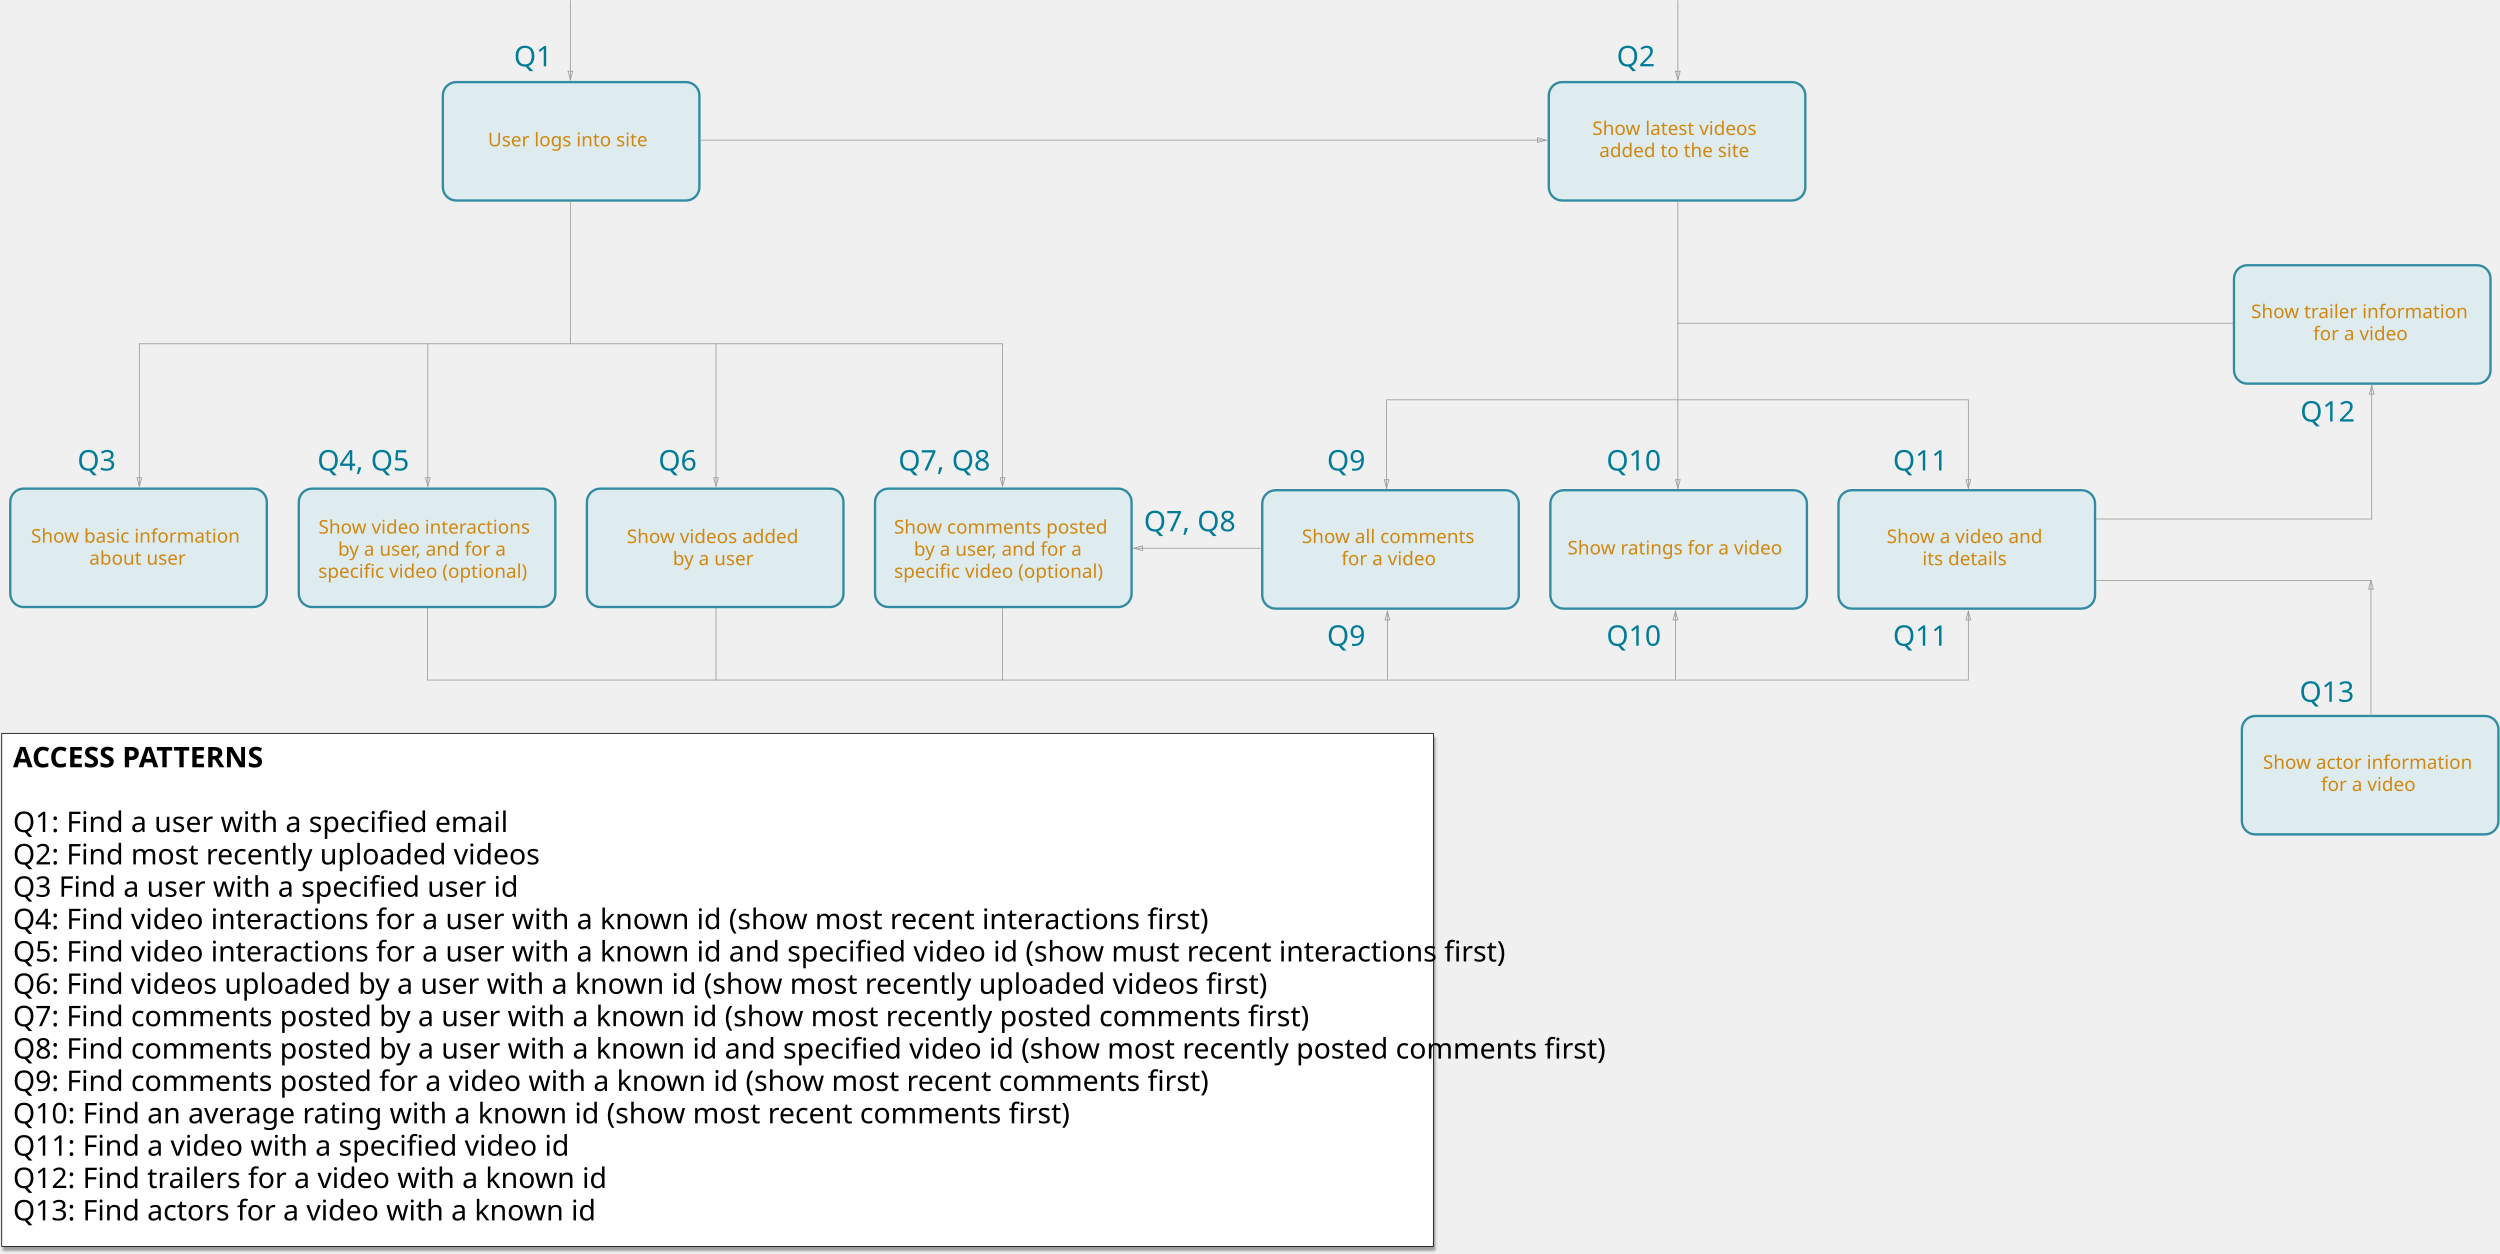
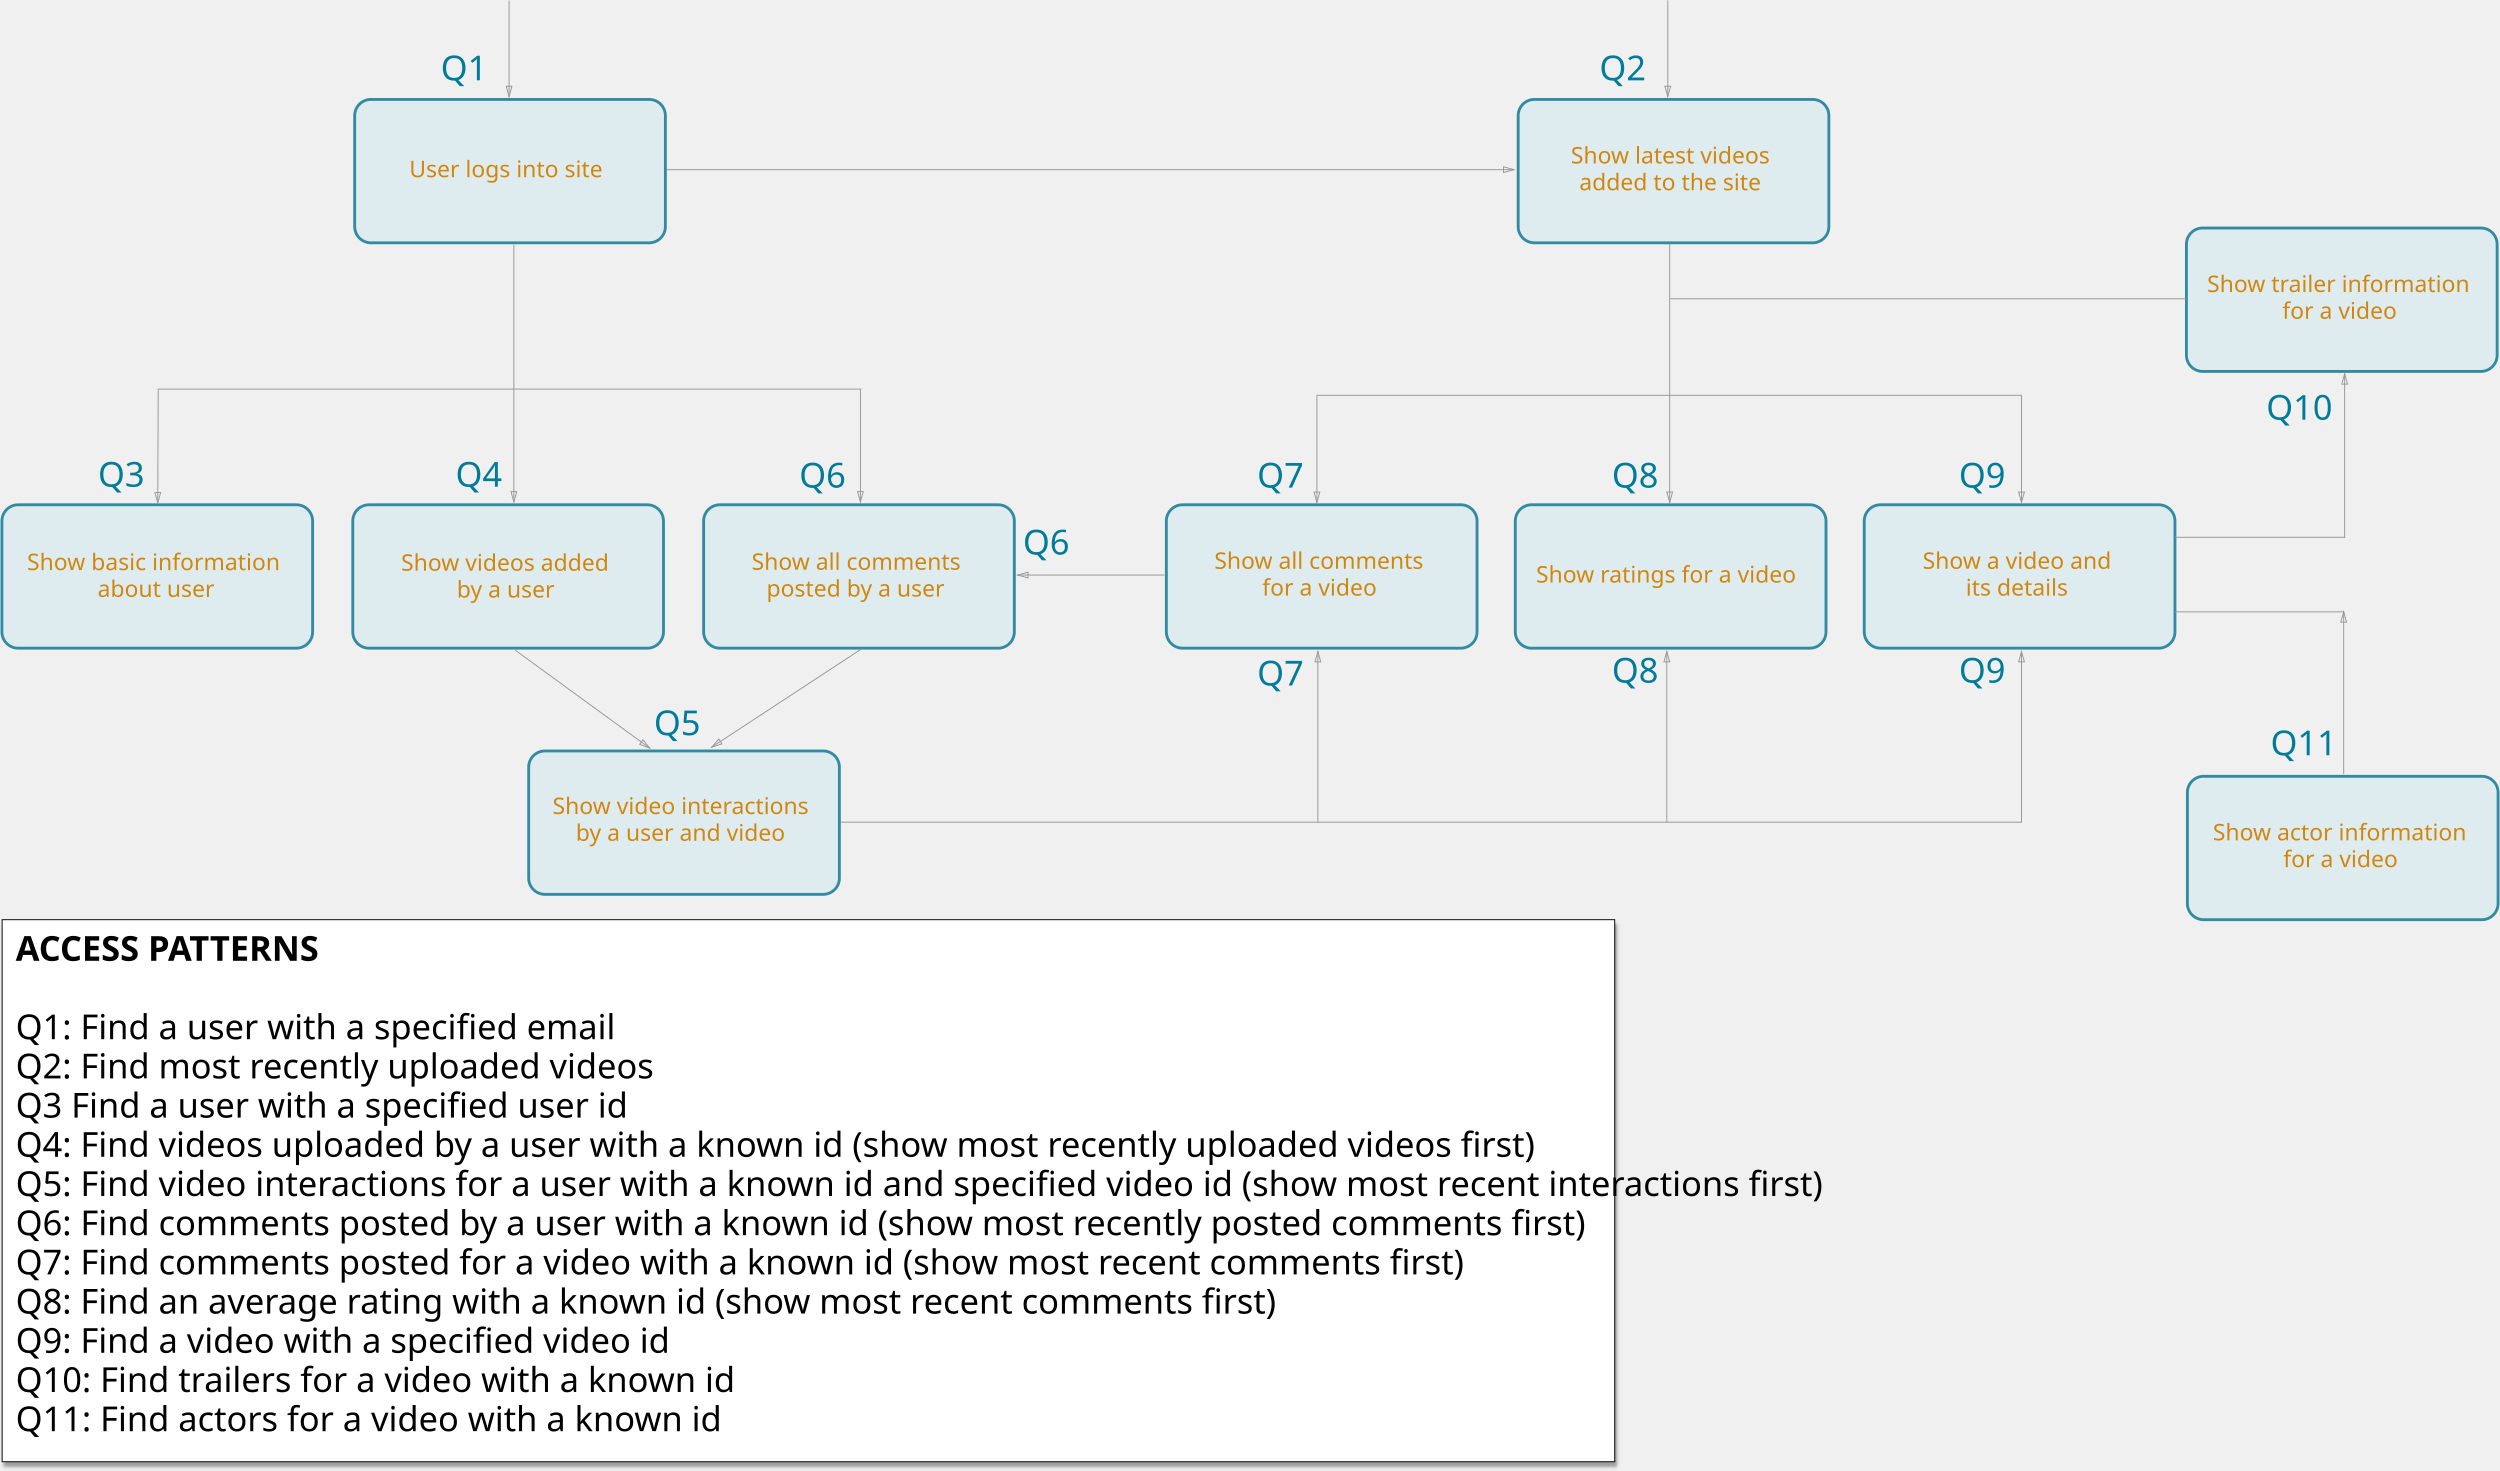
- <svg xmlns="http://www.w3.org/2000/svg" width="3167px" height="1588px" viewBox="0 0 3167 1588" version="1.1">
+ <svg xmlns="http://www.w3.org/2000/svg" width="2615px" height="1538px" viewBox="0 0 2615 1538" version="1.1">
  <defs>
    <filter x="-50%" y="-50%" width="200%" height="200%" filterUnits="objectBoundingBox" id="filter-1">
      <feOffset dx="2" dy="5" in="SourceAlpha" result="shadowOffsetOuter1" />
      <feGaussianBlur stdDeviation="2" in="shadowOffsetOuter1" result="shadowBlurOuter1" />
      <feColorMatrix values="0 0 0 0 0   0 0 0 0 0   0 0 0 0 0  0 0 0 0.35 0" in="shadowBlurOuter1" type="matrix" result="shadowMatrixOuter1" />
      <feMerge>
        <feMergeNode in="shadowMatrixOuter1" />
        <feMergeNode in="SourceGraphic" />
      </feMerge>
    </filter>
  </defs>
  <g id="Page-1" stroke="none" stroke-width="1" fill="none" fill-rule="evenodd">
-     <g id="Rectangle-+-User-logs-into-site-Copy" transform="translate(1962, 104)">
+     <g id="Rectangle-+-User-logs-into-site-Copy" transform="translate(1588, 104)">
      <rect id="Rectangle" stroke="#338BA1" stroke-width="3" fill="#DEECF0" x="0" y="0" width="325" height="150" rx="17" />
      <text id="Show-latest-videos-" font-family="Lucida Grande" font-size="24" font-weight="normal" fill="#D1870E">
        <tspan x="55.098" y="67">Show latest videos </tspan>
        <tspan x="63.898" y="95">added to the site</tspan>
      </text>
    </g>
-     <g id="Rectangle-+-User-logs-into-site-Copy-5" transform="translate(1599, 621)">
+     <g id="Rectangle-+-User-logs-into-site-Copy-5" transform="translate(1220, 528)">
      <rect id="Rectangle" stroke="#338BA1" stroke-width="3" fill="#DEECF0" x="0" y="0" width="325" height="150" rx="17" />
      <text id="Show-all-comments" font-family="Lucida Grande" font-size="24" font-weight="normal" fill="#D1870E">
        <tspan x="50.152" y="67">Show all comments</tspan>
        <tspan x="100.297" y="95">for a video</tspan>
      </text>
    </g>
-     <g id="Rectangle-+-User-logs-into-site-Copy-6" transform="translate(1964, 621)">
+     <g id="Rectangle-+-User-logs-into-site-Copy-6" transform="translate(1585, 528)">
      <rect id="Rectangle" stroke="#338BA1" stroke-width="3" fill="#DEECF0" x="0" y="0" width="325" height="150" rx="17" />
      <text id="Show-ratings-for-a-v" font-family="Lucida Grande" font-size="24" font-weight="normal" fill="#D1870E">
        <tspan x="21.635" y="81.363">Show ratings for a video</tspan>
      </text>
    </g>
-     <g id="Rectangle-+-User-logs-into-site-Copy-7" transform="translate(2329, 621)">
+     <g id="Rectangle-+-User-logs-into-site-Copy-7" transform="translate(1950, 528)">
      <rect id="Rectangle" stroke="#338BA1" stroke-width="3" fill="#DEECF0" x="0" y="0" width="325" height="150" rx="17" />
      <text id="Show-a-video-and" font-family="Lucida Grande" font-size="24" font-weight="normal" fill="#D1870E">
        <tspan x="61.039" y="67">Show a video and</tspan>
        <tspan x="106.221" y="95">its details</tspan>
      </text>
    </g>
-     <g id="Rectangle-+-User-logs-into-site-Copy-8" transform="translate(2840, 907)">
+     <g id="Rectangle-+-User-logs-into-site-Copy-8" transform="translate(2288, 812)">
      <rect id="Rectangle" stroke="#338BA1" stroke-width="3" fill="#DEECF0" x="0" y="0" width="325" height="150" rx="17" />
      <text id="Show-actor-informati" font-family="Lucida Grande" font-size="24" font-weight="normal" fill="#D1870E">
        <tspan x="26.621" y="67">Show actor information </tspan>
        <tspan x="100.297" y="95">for a video</tspan>
      </text>
    </g>
-     <g id="Rectangle-+-User-logs-into-site-Copy-11" transform="translate(2830, 336)">
+     <g id="Rectangle-+-User-logs-into-site-Copy-11" transform="translate(2287, 238.5)">
      <rect id="Rectangle" stroke="#338BA1" stroke-width="3" fill="#DEECF0" x="0" y="0" width="325" height="150" rx="17" />
      <text id="Show-trailer-informa" font-family="Lucida Grande" font-size="24" font-weight="normal" fill="#D1870E">
        <tspan x="21.605" y="67">Show trailer information </tspan>
        <tspan x="100.297" y="95">for a video</tspan>
      </text>
    </g>
-     <path d="M2828.5,409.5 L2125.497,409.5" id="Line" stroke="#979797" stroke-linecap="square" />
-     <g id="Access-Patterns" transform="translate(2, 929)">
-       <rect id="Rectangle-29" stroke="#000000" fill="#FFFFFF" filter="url(#filter-1)" x="0.217" y="0" width="1813.581" height="650" />
+     <path d="M2286.5,312.5 L1747.497,312.5" id="Line" stroke="#979797" stroke-linecap="square" />
+     <g id="Rectangle-+-User-logs-into-site-Copy-2" transform="translate(2, 528)">
+       <rect id="Rectangle" stroke="#338BA1" stroke-width="3" fill="#DEECF0" x="0" y="0" width="325" height="150" rx="17" />
+       <text id="Show-basic-informati" font-family="Lucida Grande" font-size="24" font-weight="normal" fill="#D1870E">
+         <tspan x="26.252" y="68.363">Show basic information  </tspan>
+         <tspan x="100.057" y="96.363">about user</tspan>
+       </text>
+     </g>
+     <g id="Rectangle-+-User-logs-into-site-Copy-4" transform="translate(371, 104)">
+       <rect id="Rectangle" stroke="#338BA1" stroke-width="3" fill="#DEECF0" x="0" y="0" width="325" height="150" rx="17" />
+       <text id="User-logs-into-site" font-family="Lucida Grande" font-size="24" font-weight="normal" fill="#D1870E">
+         <tspan x="57.107" y="81.363">User logs into site</tspan>
+       </text>
+     </g>
+     <g id="Rectangle-+-User-logs-into-site-Copy-3" transform="translate(553, 785.5)">
+       <rect id="Rectangle" stroke="#338BA1" stroke-width="3" fill="#DEECF0" x="0" y="0" width="325" height="150" rx="17" />
+       <text id="Show-video-interacti" font-family="Lucida Grande" font-size="24" font-weight="normal" fill="#D1870E">
+         <tspan x="24.924" y="66">Show video interactions </tspan>
+         <tspan x="49.287" y="94">by a user and video</tspan>
+       </text>
+     </g>
+     <g id="Rectangle-+-User-logs-into-site-Copy-9" transform="translate(369, 528)">
+       <rect id="Rectangle" stroke="#338BA1" stroke-width="3" fill="#DEECF0" x="0" y="0" width="325" height="150" rx="17" />
+       <text id="Show-videos-added" font-family="Lucida Grande" font-size="24" font-weight="normal" fill="#D1870E">
+         <tspan x="50.502" y="69">Show videos added</tspan>
+         <tspan x="108.797" y="97">by a user</tspan>
+       </text>
+     </g>
+     <g id="Rectangle-+-User-logs-into-site-Copy-10" transform="translate(736, 528)">
+       <rect id="Rectangle" stroke="#338BA1" stroke-width="3" fill="#DEECF0" x="0" y="0" width="325" height="150" rx="17" />
+       <text id="Show-all-comments" font-family="Lucida Grande" font-size="24" font-weight="normal" fill="#D1870E">
+         <tspan x="50.152" y="68">Show all comments</tspan>
+         <tspan x="65.732" y="96">posted by a user</tspan>
+       </text>
+     </g>
+     <path d="M532.5,1 L532.5,101" id="Line" stroke="#979797" stroke-linecap="square" />
+     <path id="Line-decoration-1" d="M532.5,101 L535.5,90.2 L529.5,90.2 L532.5,101 Z" stroke="#979797" stroke-linecap="square" />
+     <path d="M1744.5,1 L1744.5,101" id="Line-Copy" stroke="#979797" stroke-linecap="square" />
+     <path id="Line-Copy-decoration-1" d="M1744.5,101 L1747.5,90.2 L1741.5,90.2 L1744.5,101 Z" stroke="#979797" stroke-linecap="square" />
+     <path d="M697.5,177.5 L1583.5,177.5" id="Line" stroke="#979797" stroke-linecap="square" />
+     <path id="Line-decoration-1" d="M1583.5,177.5 L1572.7,174.5 L1572.7,180.5 L1583.5,177.5 Z" stroke="#979797" stroke-linecap="square" />
+     <path d="M1746.5,255.5 L1746.5,525.5" id="Line" stroke="#979797" stroke-linecap="square" />
+     <path id="Line-decoration-1" d="M1746.5,525.5 L1749.5,514.7 L1743.5,514.7 L1746.5,525.5 Z" stroke="#979797" stroke-linecap="square" />
+     <path d="M1377.5,414.5 L1377.5,525.5" id="Line" stroke="#979797" stroke-linecap="square" />
+     <path id="Line-decoration-1" d="M1377.5,525.5 L1380.5,514.7 L1374.5,514.7 L1377.5,525.5 Z" stroke="#979797" stroke-linecap="square" />
+     <path d="M2114.5,414.5 L2114.5,525.5" id="Line-Copy-2" stroke="#979797" stroke-linecap="square" />
+     <path id="Line-Copy-2-decoration-1" d="M2114.5,525.5 L2117.5,514.7 L2111.5,514.7 L2114.5,525.5 Z" stroke="#979797" stroke-linecap="square" />
+     <path d="M1377.5,413.5 L2114.5,413.5" id="Line" stroke="#979797" stroke-linecap="square" />
+     <path d="M2452.5,562 L2452.5,391" id="Line" stroke="#979797" stroke-linecap="square" />
+     <path id="Line-decoration-1" d="M2452.5,391 L2449.5,401.8 L2455.5,401.8 L2452.5,391 Z" stroke="#979797" stroke-linecap="square" />
+     <path d="M2451.5,809 L2451.5,640" id="Line-Copy-3" stroke="#979797" stroke-linecap="square" transform="translate(2451.5, 724.5) scale(1, -1) translate(-2451.5, -724.5) " />
+     <path id="Line-Copy-3-decoration-1" d="M2451.5,640 L2448.5,650.8 L2454.5,650.8 L2451.5,640 Z" stroke="#979797" stroke-linecap="square" />
+     <path d="M2452.5,562 L2275.5,562" id="Line" stroke="#979797" stroke-linecap="square" />
+     <path d="M2451.5,640 L2275.5,640" id="Line-Copy-4" stroke="#979797" stroke-linecap="square" />
+     <path d="M165.5,407.5 L165,526" id="Line" stroke="#979797" stroke-linecap="square" />
+     <path id="Line-decoration-1" d="M165,526 L168.046,515.213 L162.046,515.187 L165,526 Z" stroke="#979797" stroke-linecap="square" />
+     <path d="M539.5,680.5 L679.5,782.5" id="Line-Copy-5" stroke="#979797" stroke-linecap="square" />
+     <path id="Line-Copy-5-decoration-1" d="M679.5,782.5 L672.538,773.716 L669.004,778.565 L679.5,782.5 Z" stroke="#979797" stroke-linecap="square" />
+     <path d="M537.5,256.5 L537.5,525" id="Line-Copy-6" stroke="#979797" stroke-linecap="square" />
+     <path id="Line-Copy-6-decoration-1" d="M537.5,525 L540.5,514.2 L534.5,514.2 L537.5,525 Z" stroke="#979797" stroke-linecap="square" />
+     <path d="M900,407.5 L900,525" id="Line-Copy-7" stroke="#979797" stroke-linecap="square" />
+     <path id="Line-Copy-7-decoration-1" d="M900,525 L903,514.2 L897,514.2 L900,525 Z" stroke="#979797" stroke-linecap="square" />
+     <path d="M900,679.5 L744.5,781.5" id="Line-Copy-10" stroke="#979797" stroke-linecap="square" />
+     <path id="Line-Copy-10-decoration-1" d="M744.5,781.5 L755.176,778.085 L751.885,773.068 L744.5,781.5 Z" stroke="#979797" stroke-linecap="square" />
+     <path d="M165.5,407 L900.5,407" id="Line" stroke="#979797" stroke-linecap="square" />
+     <path d="M1217.5,601.5 L1064.5,601.5" id="Line" stroke="#979797" stroke-linecap="square" />
+     <path id="Line-decoration-1" d="M1064.5,601.5 L1075.3,604.5 L1075.3,598.5 L1064.5,601.5 Z" stroke="#979797" stroke-linecap="square" />
+     <path d="M879.5,860 L2114.5,860" id="Line" stroke="#979797" stroke-linecap="square" />
+     <path d="M1378.5,859.5 L1378.5,681.5" id="Line" stroke="#979797" stroke-linecap="square" />
+     <path id="Line-decoration-1" d="M1378.5,681.5 L1375.5,692.3 L1381.5,692.3 L1378.5,681.5 Z" stroke="#979797" stroke-linecap="square" />
+     <path d="M1743.5,859.5 L1743.5,681.5" id="Line-Copy-8" stroke="#979797" stroke-linecap="square" />
+     <path id="Line-Copy-8-decoration-1" d="M1743.5,681.5 L1740.5,692.3 L1746.5,692.3 L1743.5,681.5 Z" stroke="#979797" stroke-linecap="square" />
+     <path d="M2114.5,859.5 L2114.5,681.5" id="Line-Copy-9" stroke="#979797" stroke-linecap="square" />
+     <path id="Line-Copy-9-decoration-1" d="M2114.5,681.5 L2111.5,692.3 L2117.5,692.3 L2114.5,681.5 Z" stroke="#979797" stroke-linecap="square" />
+     <text id="Q1" font-family="Gill Sans" font-size="36" font-weight="normal" fill="#007B98">
+       <tspan x="461" y="84">Q1</tspan>
+     </text>
+     <text id="Q2" font-family="Gill Sans" font-size="36" font-weight="normal" fill="#007B98">
+       <tspan x="1673" y="84">Q2</tspan>
+     </text>
+     <text id="Q3" font-family="Gill Sans" font-size="36" font-weight="normal" fill="#007B98">
+       <tspan x="102.5" y="509.095">Q3</tspan>
+     </text>
+     <text id="Q5" font-family="Gill Sans" font-size="36" font-weight="normal" fill="#007B98">
+       <tspan x="684" y="769">Q5</tspan>
+     </text>
+     <text id="Q4" font-family="Gill Sans" font-size="36" font-weight="normal" fill="#007B98">
+       <tspan x="476.5" y="509.095">Q4</tspan>
+     </text>
+     <text id="Q6" font-family="Gill Sans" font-size="36" font-weight="normal" fill="#007B98">
+       <tspan x="836" y="510">Q6</tspan>
+     </text>
+     <text id="Q6" font-family="Gill Sans" font-size="36" font-weight="normal" fill="#007B98">
+       <tspan x="1070" y="580">Q6</tspan>
+     </text>
+     <text id="Q7" font-family="Gill Sans" font-size="36" font-weight="normal" fill="#007B98">
+       <tspan x="1315" y="510">Q7</tspan>
+     </text>
+     <text id="Q8" font-family="Gill Sans" font-size="36" font-weight="normal" fill="#007B98">
+       <tspan x="1686" y="510">Q8</tspan>
+     </text>
+     <text id="Q9" font-family="Gill Sans" font-size="36" font-weight="normal" fill="#007B98">
+       <tspan x="2049" y="510">Q9</tspan>
+     </text>
+     <text id="Q9" font-family="Gill Sans" font-size="36" font-weight="normal" fill="#007B98">
+       <tspan x="2049" y="714">Q9</tspan>
+     </text>
+     <text id="Q8" font-family="Gill Sans" font-size="36" font-weight="normal" fill="#007B98">
+       <tspan x="1686" y="714">Q8</tspan>
+     </text>
+     <text id="Q7" font-family="Gill Sans" font-size="36" font-weight="normal" fill="#007B98">
+       <tspan x="1315" y="717">Q7</tspan>
+     </text>
+     <text id="Q10" font-family="Gill Sans" font-size="36" font-weight="normal" fill="#007B98">
+       <tspan x="2370.5" y="439">Q10</tspan>
+     </text>
+     <text id="Q11" font-family="Gill Sans" font-size="36" font-weight="normal" fill="#007B98">
+       <tspan x="2375" y="790">Q11</tspan>
+     </text>
+     <g id="Access-Patterns" transform="translate(2, 962)">
+       <rect id="Rectangle-29" stroke="#000000" fill="#FFFFFF" filter="url(#filter-1)" x="0.217" y="0" width="1686.783" height="567" />
      <text id="ACCESS-PATTERNS" font-family="Gill Sans" font-size="36" font-weight="bold" fill="#000000">
        <tspan x="14.419" y="43">ACCESS PATTERNS</tspan>
        <tspan x="14.419" y="84" font-weight="normal" />
        <tspan x="14.419" y="125" font-weight="normal">Q1: Find a user with a specified email</tspan>
        <tspan x="14.419" y="166" font-weight="normal">Q2: Find most recently uploaded videos</tspan>
        <tspan x="14.419" y="207" font-weight="normal">Q3 Find a user with a specified user id</tspan>
-         <tspan x="14.419" y="248" font-weight="normal">Q4: Find video interactions for a user with a known id (show most recent interactions first)</tspan>
-         <tspan x="14.419" y="289" font-weight="normal">Q5: Find video interactions for a user with a known id and specified video id (show must recent interactions first)</tspan>
-         <tspan x="14.419" y="330" font-weight="normal">Q6: Find videos uploaded by a user with a known id (show most recently uploaded videos first)</tspan>
-         <tspan x="14.419" y="371" font-weight="normal">Q7: Find comments posted by a user with a known id (show most recently posted comments first)</tspan>
-         <tspan x="14.419" y="412" font-weight="normal">Q8: Find comments posted by a user with a known id and specified video id (show most recently posted comments first)</tspan>
-         <tspan x="14.419" y="453" font-weight="normal">Q9: Find comments posted for a video with a known id (show most recent comments first)</tspan>
-         <tspan x="14.419" y="494" font-weight="normal">Q10: Find an average rating with a known id (show most recent comments first)</tspan>
-         <tspan x="14.419" y="535" font-weight="normal">Q11: Find a video with a specified video id</tspan>
-         <tspan x="14.419" y="576" font-weight="normal">Q12: Find trailers for a video with a known id</tspan>
-         <tspan x="14.419" y="617" font-weight="normal">Q13: Find actors for a video with a known id</tspan>
+         <tspan x="14.419" y="248" font-weight="normal">Q4: Find videos uploaded by a user with a known id (show most recently uploaded videos first)</tspan>
+         <tspan x="14.419" y="289" font-weight="normal">Q5: Find video interactions for a user with a known id and specified video id (show most recent interactions first)</tspan>
+         <tspan x="14.419" y="330" font-weight="normal">Q6: Find comments posted by a user with a known id (show most recently posted comments first)</tspan>
+         <tspan x="14.419" y="371" font-weight="normal">Q7: Find comments posted for a video with a known id (show most recent comments first)</tspan>
+         <tspan x="14.419" y="412" font-weight="normal">Q8: Find an average rating with a known id (show most recent comments first)</tspan>
+         <tspan x="14.419" y="453" font-weight="normal">Q9: Find a video with a specified video id</tspan>
+         <tspan x="14.419" y="494" font-weight="normal">Q10: Find trailers for a video with a known id</tspan>
+         <tspan x="14.419" y="535" font-weight="normal">Q11: Find actors for a video with a known id</tspan>
      </text>
    </g>
-     <g id="Rectangle-+-User-logs-into-site-Copy-2" transform="translate(13, 619)">
-       <rect id="Rectangle" stroke="#338BA1" stroke-width="3" fill="#DEECF0" x="0" y="0" width="325" height="150" rx="17" />
-       <text id="Show-basic-informati" font-family="Lucida Grande" font-size="24" font-weight="normal" fill="#D1870E">
-         <tspan x="26.252" y="68.363">Show basic information  </tspan>
-         <tspan x="100.057" y="96.363">about user</tspan>
-       </text>
-     </g>
-     <g id="Rectangle-+-User-logs-into-site-Copy-4" transform="translate(561, 104)">
-       <rect id="Rectangle" stroke="#338BA1" stroke-width="3" fill="#DEECF0" x="0" y="0" width="325" height="150" rx="17" />
-       <text id="User-logs-into-site" font-family="Lucida Grande" font-size="24" font-weight="normal" fill="#D1870E">
-         <tspan x="57.107" y="81.363">User logs into site</tspan>
-       </text>
-     </g>
-     <g id="Rectangle-+-User-logs-into-site-Copy-3" transform="translate(378.5, 619)">
-       <rect id="Rectangle" stroke="#338BA1" stroke-width="3" fill="#DEECF0" x="0" y="0" width="325" height="150" rx="17" />
-       <text id="Show-video-interacti" font-family="Lucida Grande" font-size="24" font-weight="normal" fill="#D1870E">
-         <tspan x="24.924" y="57">Show video interactions </tspan>
-         <tspan x="49.662" y="85">by a user, and for a</tspan>
-         <tspan x="24.666" y="113">specific video (optional)</tspan>
-       </text>
-     </g>
-     <g id="Rectangle-+-User-logs-into-site-Copy-9" transform="translate(743.5, 619)">
-       <rect id="Rectangle" stroke="#338BA1" stroke-width="3" fill="#DEECF0" x="0" y="0" width="325" height="150" rx="17" />
-       <text id="Show-videos-added" font-family="Lucida Grande" font-size="24" font-weight="normal" fill="#D1870E">
-         <tspan x="50.502" y="69">Show videos added</tspan>
-         <tspan x="108.797" y="97">by a user</tspan>
-       </text>
-     </g>
-     <g id="Rectangle-+-User-logs-into-site-Copy-10" transform="translate(1108.5, 619)">
-       <rect id="Rectangle" stroke="#338BA1" stroke-width="3" fill="#DEECF0" x="0" y="0" width="325" height="150" rx="17" />
-       <text id="Show-comments-posted" font-family="Lucida Grande" font-size="24" font-weight="normal" fill="#D1870E">
-         <tspan x="23.949" y="57">Show comments posted </tspan>
-         <tspan x="49.162" y="85">by a user, and for a</tspan>
-         <tspan x="24.166" y="113">specific video (optional)</tspan>
-       </text>
-     </g>
-     <path d="M722.5,1 L722.5,101" id="Line" stroke="#979797" stroke-linecap="square" />
-     <path id="Line-decoration-1" d="M722.5,101 L725.5,90.2 L719.5,90.2 L722.5,101 Z" stroke="#979797" stroke-linecap="square" />
-     <path d="M2125.5,1 L2125.5,101" id="Line-Copy" stroke="#979797" stroke-linecap="square" />
-     <path id="Line-Copy-decoration-1" d="M2125.5,101 L2128.5,90.2 L2122.5,90.2 L2125.5,101 Z" stroke="#979797" stroke-linecap="square" />
-     <path d="M888.5,177.5 L1958.5,177.5" id="Line" stroke="#979797" stroke-linecap="square" />
-     <path id="Line-decoration-1" d="M1958.5,177.5 L1947.7,174.5 L1947.7,180.5 L1958.5,177.5 Z" stroke="#979797" stroke-linecap="square" />
-     <path d="M2125.5,255.5 L2125.5,618.5" id="Line" stroke="#979797" stroke-linecap="square" />
-     <path id="Line-decoration-1" d="M2125.5,618.5 L2128.5,607.7 L2122.5,607.7 L2125.5,618.5 Z" stroke="#979797" stroke-linecap="square" />
-     <path d="M1756.5,507.5 L1756.5,618.5" id="Line" stroke="#979797" stroke-linecap="square" />
-     <path id="Line-decoration-1" d="M1756.5,618.5 L1759.5,607.7 L1753.5,607.7 L1756.5,618.5 Z" stroke="#979797" stroke-linecap="square" />
-     <path d="M2493.5,507.5 L2493.5,618.5" id="Line-Copy-2" stroke="#979797" stroke-linecap="square" />
-     <path id="Line-Copy-2-decoration-1" d="M2493.5,618.5 L2496.5,607.7 L2490.5,607.7 L2493.5,618.5 Z" stroke="#979797" stroke-linecap="square" />
-     <path d="M1756.5,506.5 L2493.5,506.5" id="Line" stroke="#979797" stroke-linecap="square" />
-     <path d="M3004.5,657.5 L3004.5,488.5" id="Line" stroke="#979797" stroke-linecap="square" />
-     <path id="Line-decoration-1" d="M3004.5,488.5 L3001.5,499.3 L3007.5,499.3 L3004.5,488.5 Z" stroke="#979797" stroke-linecap="square" />
-     <path d="M3003.5,904.5 L3003.5,735.5" id="Line-Copy-3" stroke="#979797" stroke-linecap="square" transform="translate(3003.5, 820) scale(1, -1) translate(-3003.5, -820) " />
-     <path id="Line-Copy-3-decoration-1" d="M3003.5,735.5 L3000.5,746.3 L3006.5,746.3 L3003.5,735.5 Z" stroke="#979797" stroke-linecap="square" />
-     <path d="M3004.5,657.5 L2655.5,657.5" id="Line" stroke="#979797" stroke-linecap="square" />
-     <path d="M3003.5,735.5 L2655.5,735.5" id="Line-Copy-4" stroke="#979797" stroke-linecap="square" />
-     <path d="M176.5,436 L176.5,616" id="Line" stroke="#979797" stroke-linecap="square" />
-     <path id="Line-decoration-1" d="M176.5,616 L179.5,605.2 L173.5,605.2 L176.5,616 Z" stroke="#979797" stroke-linecap="square" />
-     <path d="M542,436 L542,616" id="Line-Copy-5" stroke="#979797" stroke-linecap="square" />
-     <path id="Line-Copy-5-decoration-1" d="M542,616 L545,605.2 L539,605.2 L542,616 Z" stroke="#979797" stroke-linecap="square" />
-     <path d="M907,436 L907,616" id="Line-Copy-6" stroke="#979797" stroke-linecap="square" />
-     <path id="Line-Copy-6-decoration-1" d="M907,616 L910,605.2 L904,605.2 L907,616 Z" stroke="#979797" stroke-linecap="square" />
-     <path d="M1270,436 L1270,616" id="Line-Copy-7" stroke="#979797" stroke-linecap="square" />
-     <path id="Line-Copy-7-decoration-1" d="M1270,616 L1273,605.2 L1267,605.2 L1270,616 Z" stroke="#979797" stroke-linecap="square" />
-     <path d="M176.5,435.5 L1270,435.5" id="Line" stroke="#979797" stroke-linecap="square" />
-     <path d="M722.5,255.5 L722.5,435.5" id="Line" stroke="#979797" stroke-linecap="square" />
-     <path d="M1596.5,694.5 L1436.5,694.5" id="Line" stroke="#979797" stroke-linecap="square" />
-     <path id="Line-decoration-1" d="M1436.5,694.5 L1447.3,697.5 L1447.3,691.5 L1436.5,694.5 Z" stroke="#979797" stroke-linecap="square" />
-     <path d="M542,861.5 L2493.5,861.5" id="Line" stroke="#979797" stroke-linecap="square" />
-     <path d="M1757.5,860.5 L1757.5,774.5" id="Line" stroke="#979797" stroke-linecap="square" />
-     <path id="Line-decoration-1" d="M1757.5,774.5 L1754.5,785.3 L1760.5,785.3 L1757.5,774.5 Z" stroke="#979797" stroke-linecap="square" />
-     <path d="M2122.5,860.5 L2122.5,774.5" id="Line-Copy-8" stroke="#979797" stroke-linecap="square" />
-     <path id="Line-Copy-8-decoration-1" d="M2122.5,774.5 L2119.5,785.3 L2125.5,785.3 L2122.5,774.5 Z" stroke="#979797" stroke-linecap="square" />
-     <path d="M2493.5,860.5 L2493.5,774.5" id="Line-Copy-9" stroke="#979797" stroke-linecap="square" />
-     <path id="Line-Copy-9-decoration-1" d="M2493.5,774.5 L2490.5,785.3 L2496.5,785.3 L2493.5,774.5 Z" stroke="#979797" stroke-linecap="square" />
-     <path d="M541.5,770.5 L541.5,861.5" id="Line" stroke="#979797" stroke-linecap="square" />
-     <path d="M907,770.5 L907,861.5" id="Line-Copy-10" stroke="#979797" stroke-linecap="square" />
-     <path d="M1270,771 L1270,861.5" id="Line-Copy-11" stroke="#979797" stroke-linecap="square" />
-     <text id="Q1" font-family="Gill Sans" font-size="36" font-weight="normal" fill="#007B98">
-       <tspan x="651" y="84">Q1</tspan>
-     </text>
-     <text id="Q2" font-family="Gill Sans" font-size="36" font-weight="normal" fill="#007B98">
-       <tspan x="2048" y="84">Q2</tspan>
-     </text>
-     <text id="Q3" font-family="Gill Sans" font-size="36" font-weight="normal" fill="#007B98">
-       <tspan x="98" y="596">Q3</tspan>
-     </text>
-     <text id="Q4,-Q5" font-family="Gill Sans" font-size="36" font-weight="normal" fill="#007B98">
-       <tspan x="402" y="596">Q4, Q5</tspan>
-     </text>
-     <text id="Q6" font-family="Gill Sans" font-size="36" font-weight="normal" fill="#007B98">
-       <tspan x="834" y="596">Q6</tspan>
-     </text>
-     <text id="Q7,-Q8" font-family="Gill Sans" font-size="36" font-weight="normal" fill="#007B98">
-       <tspan x="1138" y="596">Q7, Q8</tspan>
-     </text>
-     <text id="Q7,-Q8-Copy" font-family="Gill Sans" font-size="36" font-weight="normal" fill="#007B98">
-       <tspan x="1449" y="673">Q7, Q8</tspan>
-     </text>
-     <text id="Q9" font-family="Gill Sans" font-size="36" font-weight="normal" fill="#007B98">
-       <tspan x="1681" y="596">Q9</tspan>
-     </text>
-     <text id="Q10" font-family="Gill Sans" font-size="36" font-weight="normal" fill="#007B98">
-       <tspan x="2035" y="596">Q10</tspan>
-     </text>
-     <text id="Q11" font-family="Gill Sans" font-size="36" font-weight="normal" fill="#007B98">
-       <tspan x="2398" y="596">Q11</tspan>
-     </text>
-     <text id="Q11-Copy" font-family="Gill Sans" font-size="36" font-weight="normal" fill="#007B98">
-       <tspan x="2398" y="818">Q11</tspan>
-     </text>
-     <text id="Q10-Copy" font-family="Gill Sans" font-size="36" font-weight="normal" fill="#007B98">
-       <tspan x="2035" y="818">Q10</tspan>
-     </text>
-     <text id="Q9-Copy" font-family="Gill Sans" font-size="36" font-weight="normal" fill="#007B98">
-       <tspan x="1681" y="818">Q9</tspan>
-     </text>
-     <text id="Q12" font-family="Gill Sans" font-size="36" font-weight="normal" fill="#007B98">
-       <tspan x="2914" y="534">Q12</tspan>
-     </text>
-     <text id="Q13" font-family="Gill Sans" font-size="36" font-weight="normal" fill="#007B98">
-       <tspan x="2913" y="889">Q13</tspan>
-     </text>
  </g>
</svg>
